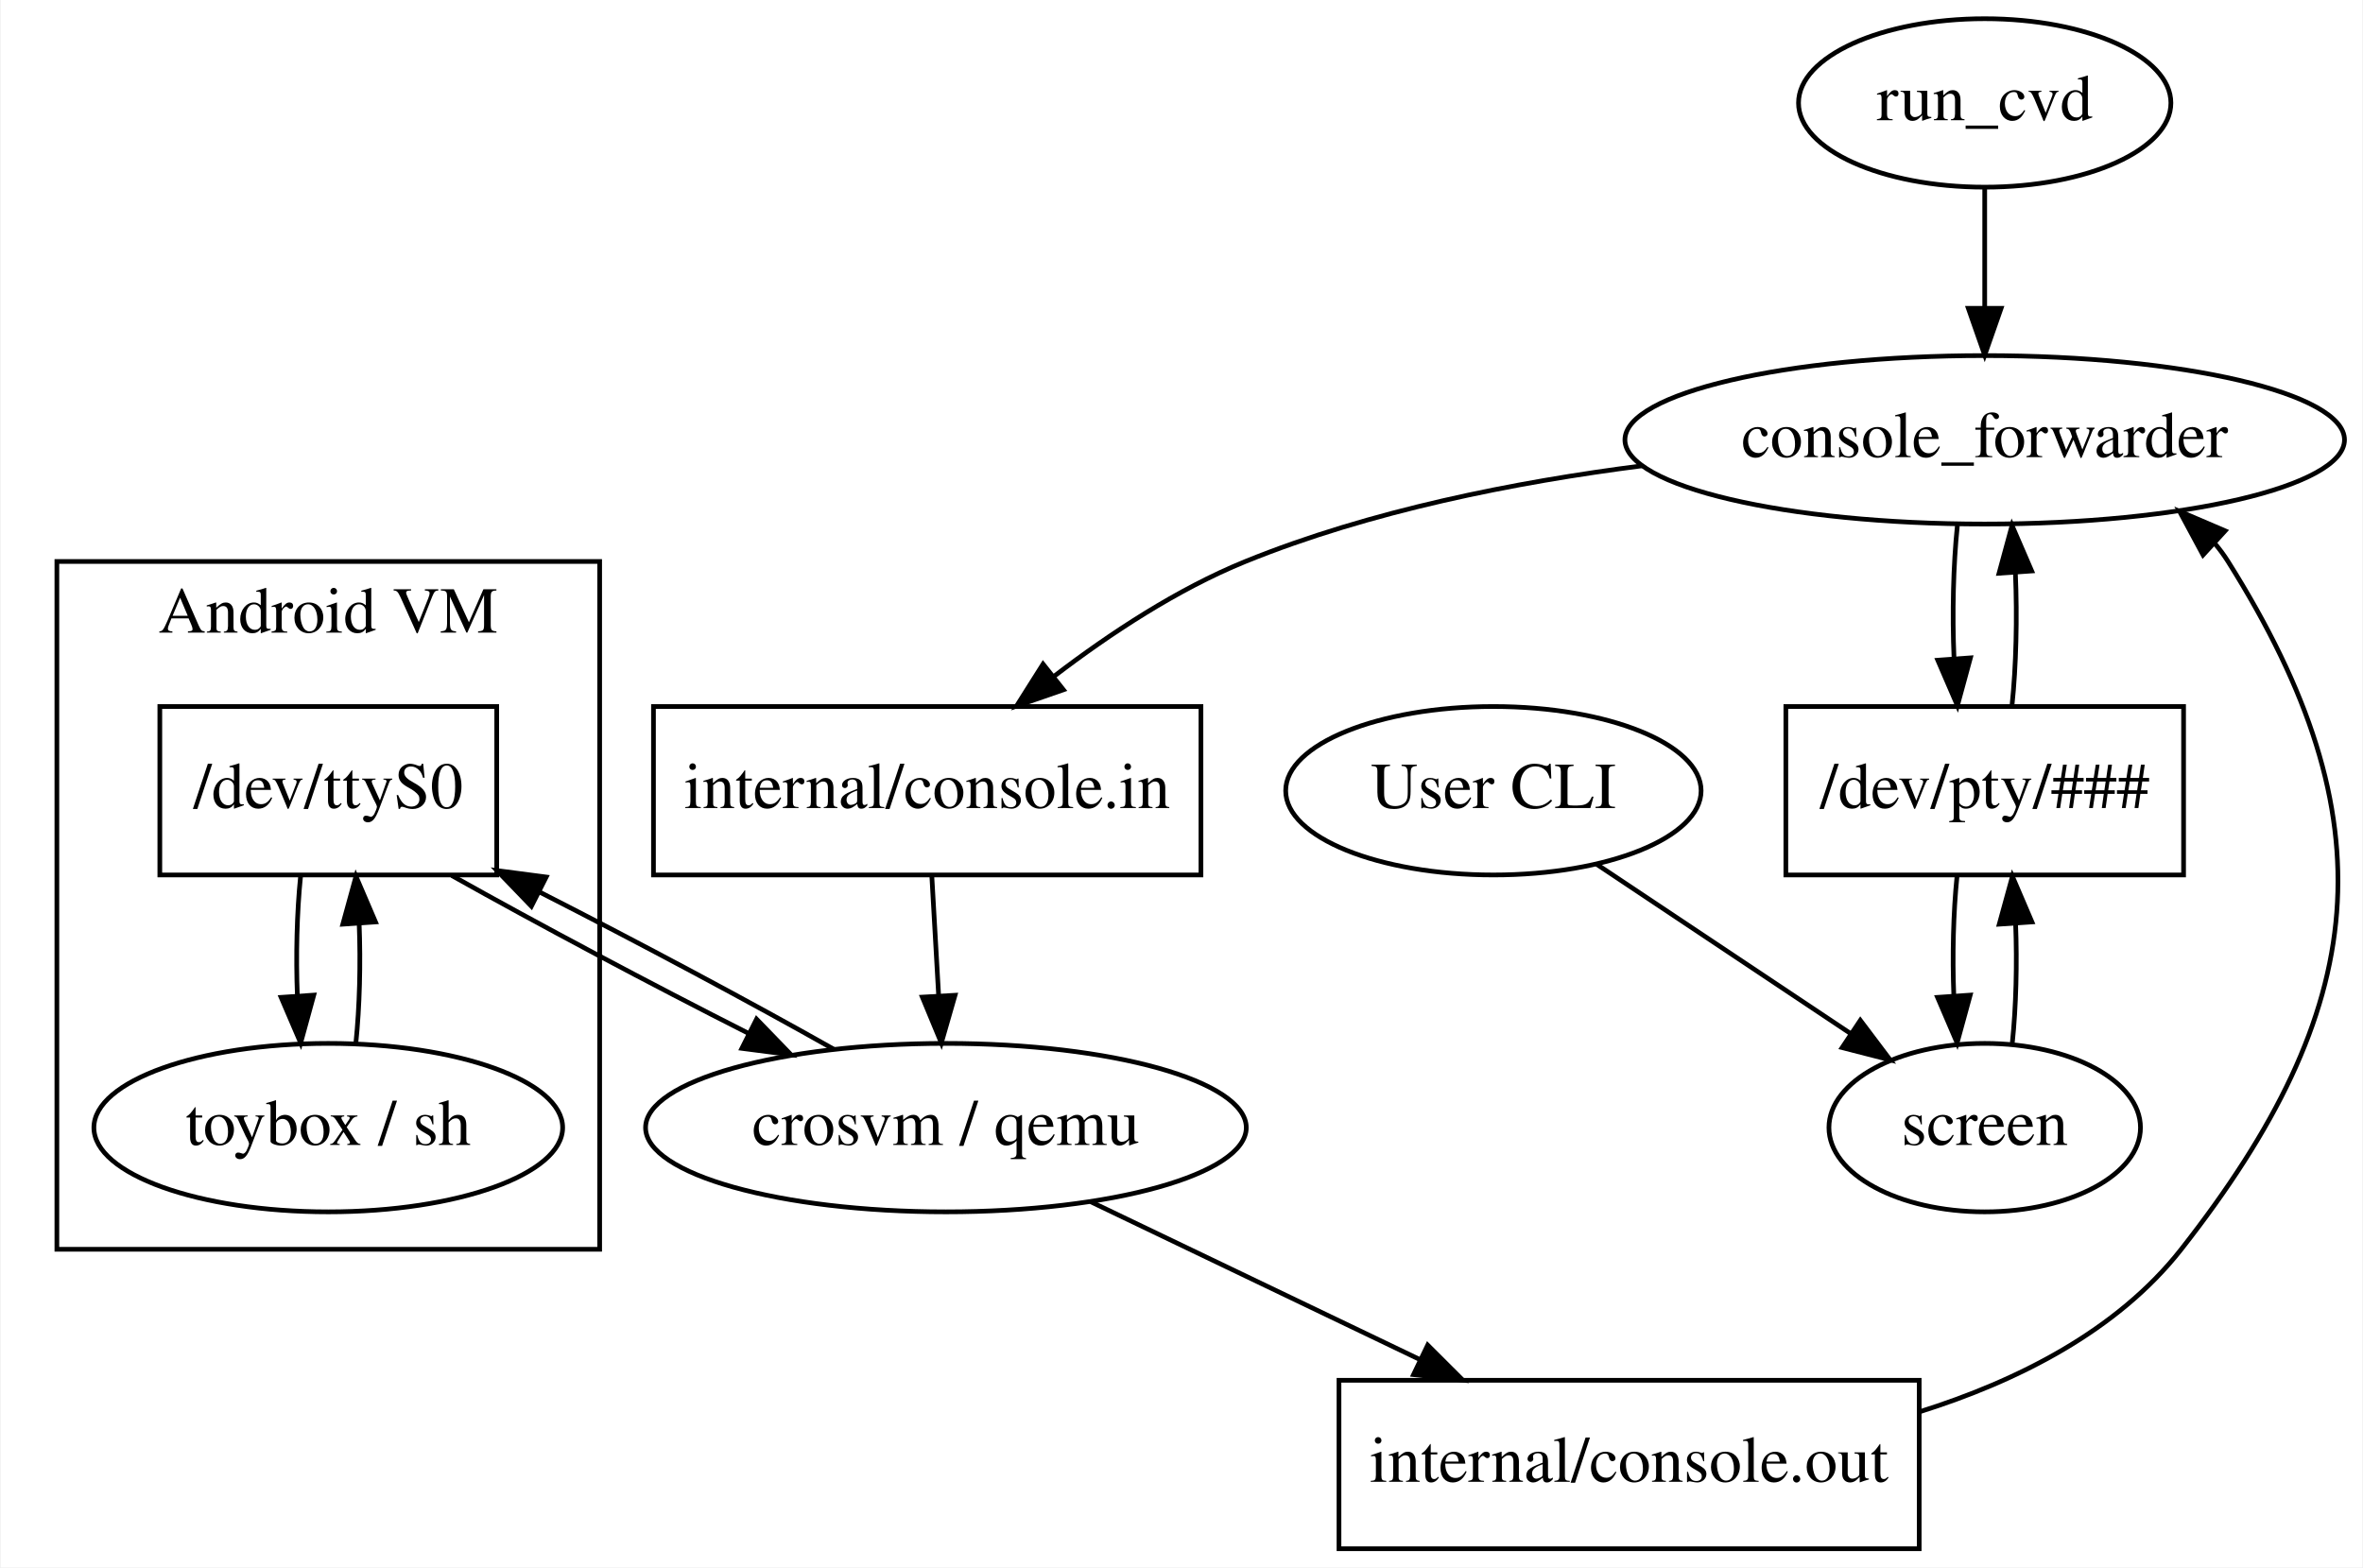
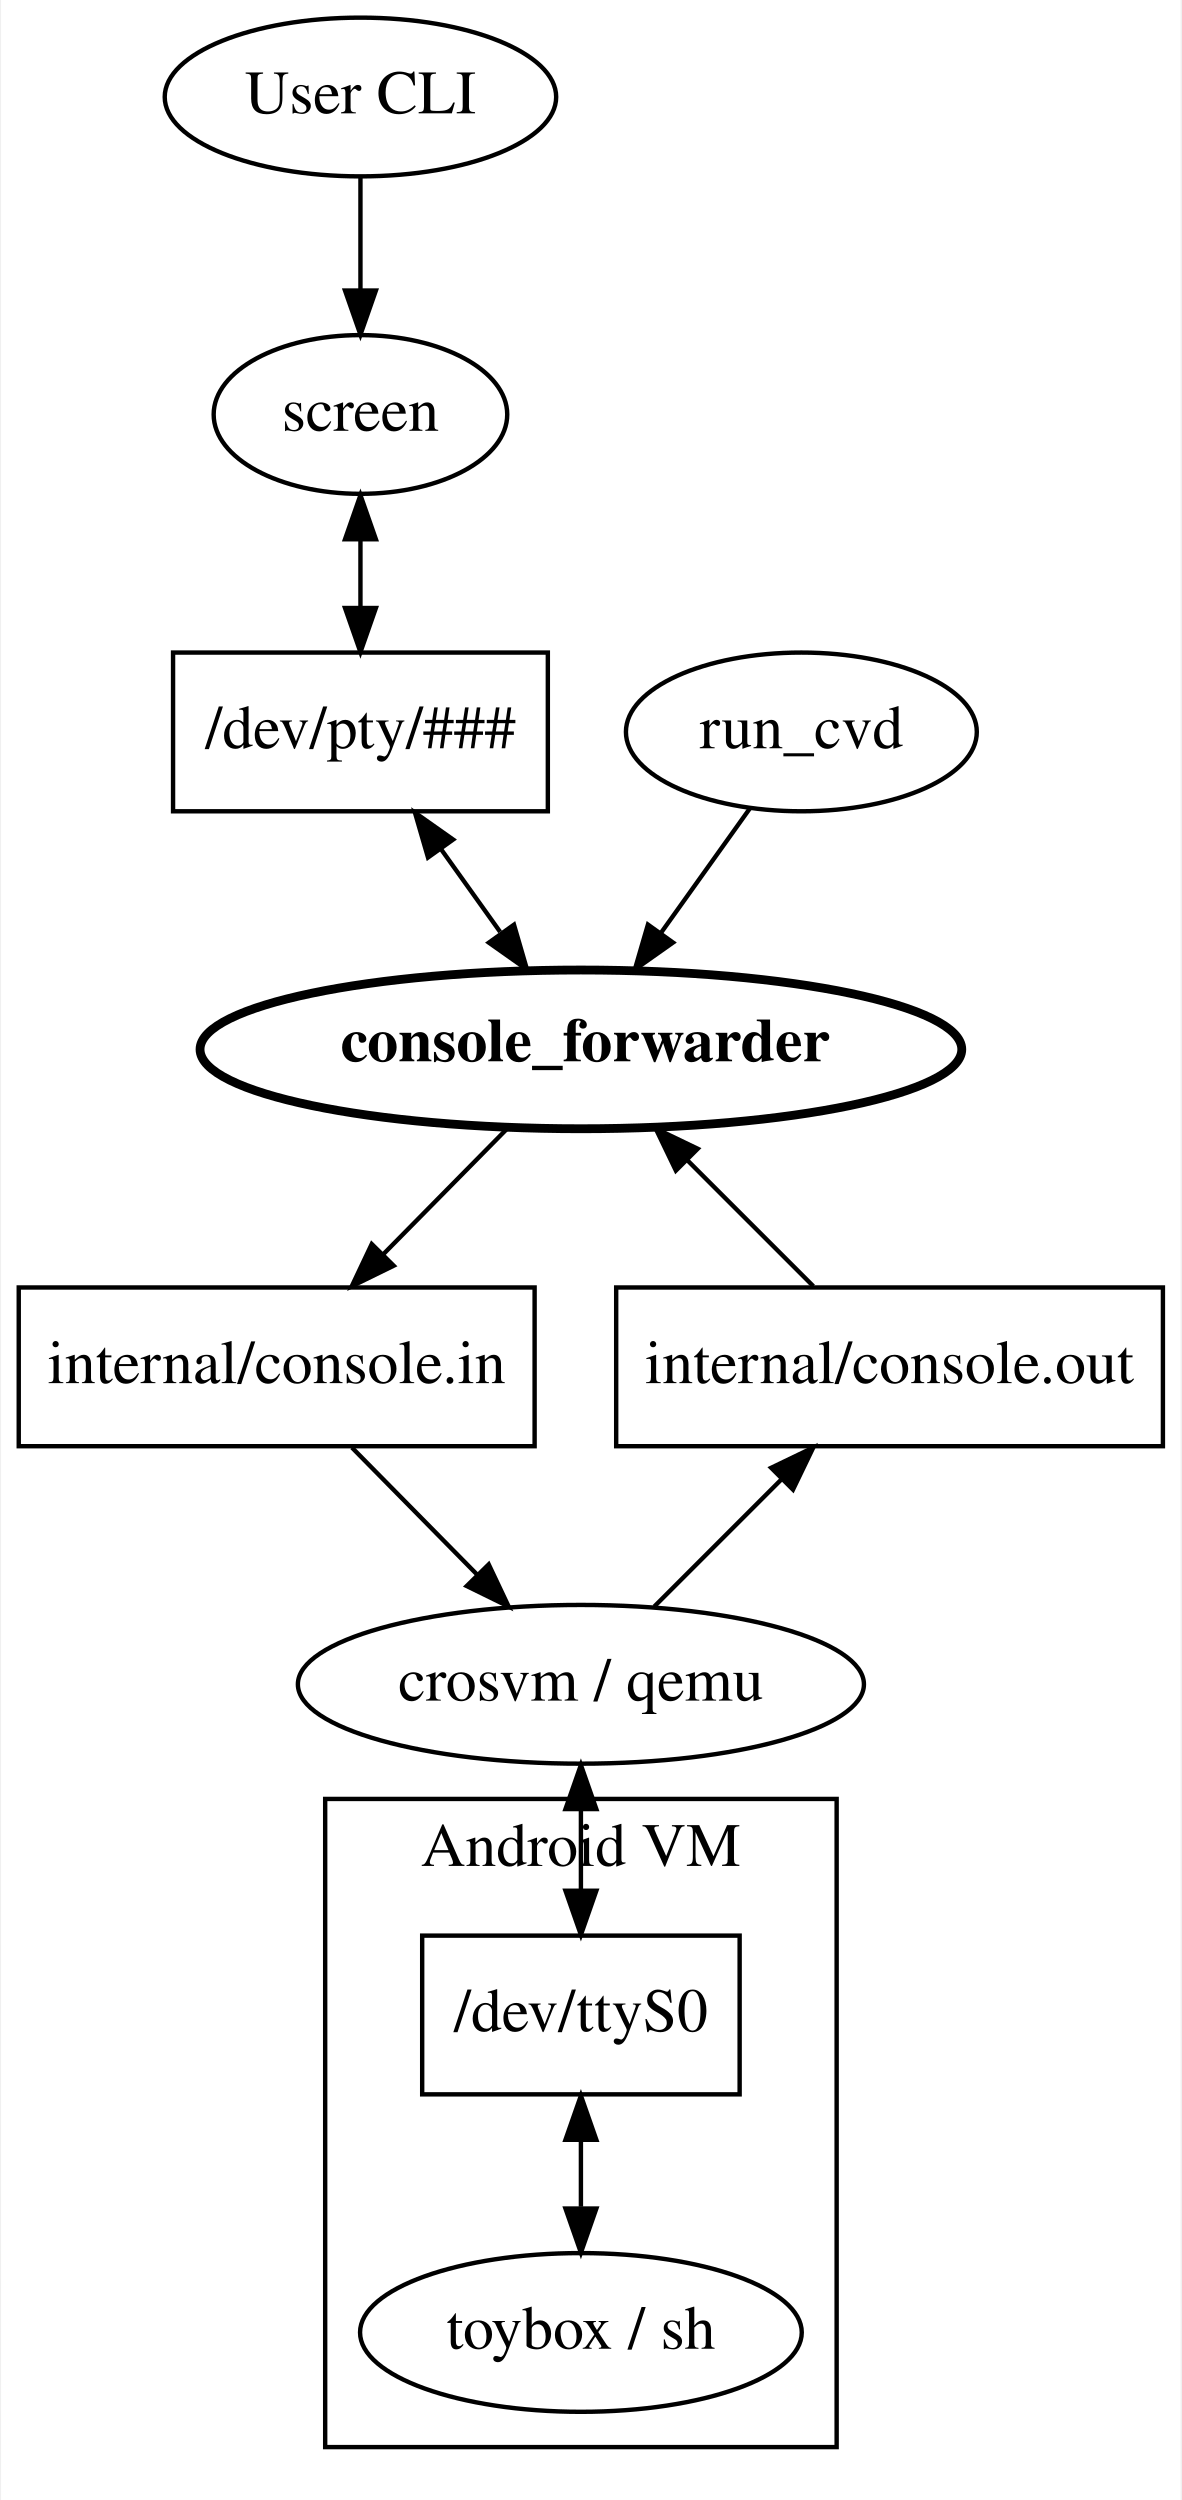
- <svg xmlns="http://www.w3.org/2000/svg" width="505pt" height="335pt" viewBox="0.00 0.00 504.69 335.00">
-   <g id="graph0" class="graph" transform="scale(1 1) rotate(0) translate(4 331)">
-     <polygon fill="white" stroke="transparent" points="-4,4 -4,-331 500.69,-331 500.69,4 -4,4" />
+ <svg xmlns="http://www.w3.org/2000/svg" width="268pt" height="567pt" viewBox="0.00 0.00 267.50 567.00">
+   <g id="graph0" class="graph" transform="scale(1 1) rotate(0) translate(4 563)">
+     <polygon fill="white" stroke="transparent" points="-4,4 -4,-563 263.5,-563 263.5,4 -4,4" />
    <g id="clust1" class="cluster">
-       <polygon fill="none" stroke="black" points="8,-64 8,-211 124,-211 124,-64 8,-64" />
-       <text text-anchor="middle" x="66" y="-195.8" font-family="Times,serif" font-size="14.00">Android VM</text>
+       <polygon fill="none" stroke="black" points="69.5,-8 69.5,-155 185.5,-155 185.5,-8 69.5,-8" />
+       <text text-anchor="middle" x="127.5" y="-139.8" font-family="Times,serif" font-size="14.00">Android VM</text>
    </g>
    <g id="node1" class="node">
-       <ellipse fill="none" stroke="black" cx="420" cy="-237" rx="76.89" ry="18" />
-       <text text-anchor="middle" x="420" y="-233.3" font-family="Times,serif" font-size="14.00">console_forwarder</text>
+       <ellipse fill="none" stroke="black" stroke-width="2" cx="127.5" cy="-325" rx="86.38" ry="18" />
+       <text text-anchor="start" x="69" y="-322.3" font-family="Times,serif" font-size="14.00"> </text>
+       <text text-anchor="start" x="73" y="-322.3" font-family="Times,serif" font-weight="bold" font-size="14.00">console_forwarder</text>
+       <text text-anchor="start" x="182" y="-322.3" font-family="Times,serif" font-size="14.00"> </text>
    </g>
    <g id="node2" class="node">
-       <polygon fill="none" stroke="black" points="252.5,-180 135.5,-180 135.5,-144 252.5,-144 252.5,-180" />
-       <text text-anchor="middle" x="194" y="-158.3" font-family="Times,serif" font-size="14.00">internal/console.in</text>
+       <polygon fill="none" stroke="black" points="117,-271 0,-271 0,-235 117,-235 117,-271" />
+       <text text-anchor="middle" x="58.5" y="-249.3" font-family="Times,serif" font-size="14.00">internal/console.in</text>
+     </g>
+     <g id="edge7" class="edge">
+       <path fill="none" stroke="black" d="M110.8,-307.05C102.36,-298.5 91.97,-287.96 82.68,-278.54" />
+       <polygon fill="black" stroke="black" points="85.04,-275.94 75.53,-271.28 80.06,-280.85 85.04,-275.94" />
+     </g>
+     <g id="node3" class="node">
+       <polygon fill="none" stroke="black" points="259.5,-271 135.5,-271 135.5,-235 259.5,-235 259.5,-271" />
+       <text text-anchor="middle" x="197.5" y="-249.3" font-family="Times,serif" font-size="14.00">internal/console.out</text>
+     </g>
+     <g id="edge5" class="edge">
+       <path fill="none" stroke="black" d="M151.67,-299.83C161.07,-290.43 171.62,-279.88 180.22,-271.28" />
+       <polygon fill="black" stroke="black" points="149.04,-297.51 144.45,-307.05 153.99,-302.46 149.04,-297.51" />
+     </g>
+     <g id="node8" class="node">
+       <ellipse fill="none" stroke="black" cx="127.5" cy="-181" rx="64.19" ry="18" />
+       <text text-anchor="middle" x="127.5" y="-177.3" font-family="Times,serif" font-size="14.00">crosvm / qemu</text>
+     </g>
+     <g id="edge8" class="edge">
+       <path fill="none" stroke="black" d="M75.56,-234.7C84.12,-226.01 94.63,-215.34 103.95,-205.89" />
+       <polygon fill="black" stroke="black" points="106.59,-208.2 111.12,-198.62 101.6,-203.29 106.59,-208.2" />
    </g>
    <g id="edge6" class="edge">
-       <path fill="none" stroke="black" d="M346.95,-231.47C319.55,-227.97 288.63,-221.82 262,-211 247.46,-205.09 233.01,-195.56 221.2,-186.53" />
-       <polygon fill="black" stroke="black" points="223.11,-183.58 213.1,-180.11 218.76,-189.07 223.11,-183.58" />
+       <path fill="none" stroke="black" d="M172.87,-227.37C163.35,-217.85 152.71,-207.21 144.12,-198.62" />
+       <polygon fill="black" stroke="black" points="170.65,-230.1 180.2,-234.7 175.6,-225.15 170.65,-230.1" />
    </g>
    <g id="node4" class="node">
-       <polygon fill="none" stroke="black" points="462.5,-180 377.5,-180 377.5,-144 462.5,-144 462.5,-180" />
-       <text text-anchor="middle" x="420" y="-158.3" font-family="Times,serif" font-size="14.00">/dev/pty/###</text>
+       <polygon fill="none" stroke="black" points="120,-415 35,-415 35,-379 120,-379 120,-415" />
+       <text text-anchor="middle" x="77.5" y="-393.3" font-family="Times,serif" font-size="14.00">/dev/pty/###</text>
+     </g>
+     <g id="edge4" class="edge">
+       <path fill="none" stroke="black" d="M95.81,-370.36C100.17,-364.26 104.82,-357.75 109.18,-351.65" />
+       <polygon fill="black" stroke="black" points="92.82,-368.52 89.86,-378.7 98.52,-372.59 92.82,-368.52" />
+       <polygon fill="black" stroke="black" points="112.32,-353.28 115.28,-343.1 106.62,-349.21 112.32,-353.28" />
+     </g>
+     <g id="node5" class="node">
+       <ellipse fill="none" stroke="black" cx="177.5" cy="-397" rx="39.79" ry="18" />
+       <text text-anchor="middle" x="177.5" y="-393.3" font-family="Times,serif" font-size="14.00">run_cvd</text>
+     </g>
+     <g id="edge1" class="edge">
+       <path fill="none" stroke="black" d="M165.9,-379.76C159.9,-371.35 152.42,-360.89 145.67,-351.44" />
+       <polygon fill="black" stroke="black" points="148.39,-349.23 139.73,-343.12 142.7,-353.3 148.39,-349.23" />
+     </g>
+     <g id="node6" class="node">
+       <ellipse fill="none" stroke="black" cx="77.5" cy="-469" rx="33.29" ry="18" />
+       <text text-anchor="middle" x="77.5" y="-465.3" font-family="Times,serif" font-size="14.00">screen</text>
+     </g>
+     <g id="edge3" class="edge">
+       <path fill="none" stroke="black" d="M77.5,-440.67C77.5,-435.69 77.5,-430.49 77.5,-425.51" />
+       <polygon fill="black" stroke="black" points="74,-440.7 77.5,-450.7 81,-440.7 74,-440.7" />
+       <polygon fill="black" stroke="black" points="81,-425.1 77.5,-415.1 74,-425.1 81,-425.1" />
+     </g>
+     <g id="node7" class="node">
+       <ellipse fill="none" stroke="black" cx="77.5" cy="-541" rx="44.39" ry="18" />
+       <text text-anchor="middle" x="77.5" y="-537.3" font-family="Times,serif" font-size="14.00">User CLI</text>
+     </g>
+     <g id="edge2" class="edge">
+       <path fill="none" stroke="black" d="M77.5,-522.7C77.5,-514.98 77.5,-505.71 77.5,-497.11" />
+       <polygon fill="black" stroke="black" points="81,-497.1 77.5,-487.1 74,-497.1 81,-497.1" />
+     </g>
+     <g id="node9" class="node">
+       <polygon fill="none" stroke="black" points="163.5,-124 91.5,-124 91.5,-88 163.5,-88 163.5,-124" />
+       <text text-anchor="middle" x="127.5" y="-102.3" font-family="Times,serif" font-size="14.00">/dev/ttyS0</text>
    </g>
    <g id="edge9" class="edge">
-       <path fill="none" stroke="black" d="M414.16,-218.7C413.28,-210.25 413.04,-199.87 413.44,-190.37" />
-       <polygon fill="black" stroke="black" points="416.95,-190.4 414.17,-180.18 409.97,-189.9 416.95,-190.4" />
+       <path fill="none" stroke="black" d="M127.5,-152.49C127.5,-146.55 127.5,-140.27 127.5,-134.33" />
+       <polygon fill="black" stroke="black" points="124,-152.7 127.5,-162.7 131,-152.7 124,-152.7" />
+       <polygon fill="black" stroke="black" points="131,-134.18 127.5,-124.18 124,-134.18 131,-134.18" />
    </g>
-     <g id="node8" class="node">
-       <ellipse fill="none" stroke="black" cx="198" cy="-90" rx="64.19" ry="18" />
-       <text text-anchor="middle" x="198" y="-86.3" font-family="Times,serif" font-size="14.00">crosvm / qemu</text>
-     </g>
-     <g id="edge8" class="edge">
-       <path fill="none" stroke="black" d="M194.99,-143.7C195.43,-135.98 195.96,-126.71 196.45,-118.11" />
-       <polygon fill="black" stroke="black" points="199.95,-118.29 197.02,-108.1 192.96,-117.89 199.95,-118.29" />
-     </g>
-     <g id="node3" class="node">
-       <polygon fill="none" stroke="black" points="406,-36 282,-36 282,0 406,0 406,-36" />
-       <text text-anchor="middle" x="344" y="-14.3" font-family="Times,serif" font-size="14.00">internal/console.out</text>
-     </g>
-     <g id="edge5" class="edge">
-       <path fill="none" stroke="black" d="M406.05,-29.26C426.87,-35.8 448.26,-46.49 462,-64 502.43,-115.51 506.86,-155.56 472,-211 471.17,-212.32 470.24,-213.58 469.24,-214.77" />
-       <polygon fill="black" stroke="black" points="466.66,-212.39 461.64,-221.72 471.38,-217.55 466.66,-212.39" />
+     <g id="node10" class="node">
+       <ellipse fill="none" stroke="black" cx="127.5" cy="-34" rx="50.09" ry="18" />
+       <text text-anchor="middle" x="127.5" y="-30.3" font-family="Times,serif" font-size="14.00">toybox / sh</text>
    </g>
    <g id="edge10" class="edge">
-       <path fill="none" stroke="black" d="M425.83,-180.18C426.72,-188.61 426.96,-198.98 426.56,-208.49" />
-       <polygon fill="black" stroke="black" points="423.06,-208.48 425.84,-218.7 430.04,-208.97 423.06,-208.48" />
-     </g>
-     <g id="node6" class="node">
-       <ellipse fill="none" stroke="black" cx="420" cy="-90" rx="33.29" ry="18" />
-       <text text-anchor="middle" x="420" y="-86.3" font-family="Times,serif" font-size="14.00">screen</text>
-     </g>
-     <g id="edge3" class="edge">
-       <path fill="none" stroke="black" d="M414.08,-143.7C413.29,-135.98 413.06,-126.71 413.4,-118.11" />
-       <polygon fill="black" stroke="black" points="416.9,-118.32 414.1,-108.1 409.92,-117.84 416.9,-118.32" />
-     </g>
-     <g id="node5" class="node">
-       <ellipse fill="none" stroke="black" cx="420" cy="-309" rx="39.79" ry="18" />
-       <text text-anchor="middle" x="420" y="-305.3" font-family="Times,serif" font-size="14.00">run_cvd</text>
-     </g>
-     <g id="edge4" class="edge">
-       <path fill="none" stroke="black" d="M420,-290.7C420,-282.98 420,-273.71 420,-265.11" />
-       <polygon fill="black" stroke="black" points="423.5,-265.1 420,-255.1 416.5,-265.1 423.5,-265.1" />
-     </g>
-     <g id="edge2" class="edge">
-       <path fill="none" stroke="black" d="M425.9,-108.1C426.7,-115.79 426.94,-125.05 426.6,-133.67" />
-       <polygon fill="black" stroke="black" points="423.11,-133.48 425.92,-143.7 430.09,-133.96 423.11,-133.48" />
-     </g>
-     <g id="node7" class="node">
-       <ellipse fill="none" stroke="black" cx="315" cy="-162" rx="44.39" ry="18" />
-       <text text-anchor="middle" x="315" y="-158.3" font-family="Times,serif" font-size="14.00">User CLI</text>
-     </g>
-     <g id="edge1" class="edge">
-       <path fill="none" stroke="black" d="M337.01,-146.33C352.78,-135.81 374.17,-121.55 391.29,-110.14" />
-       <polygon fill="black" stroke="black" points="393.42,-112.93 399.8,-104.47 389.53,-107.1 393.42,-112.93" />
-     </g>
-     <g id="edge7" class="edge">
-       <path fill="none" stroke="black" d="M228.96,-74.15C249.41,-64.35 276.55,-51.34 299.32,-40.42" />
-       <polygon fill="black" stroke="black" points="300.96,-43.52 308.46,-36.04 297.93,-37.21 300.96,-43.52" />
-     </g>
-     <g id="node9" class="node">
-       <polygon fill="none" stroke="black" points="102,-180 30,-180 30,-144 102,-144 102,-180" />
-       <text text-anchor="middle" x="66" y="-158.3" font-family="Times,serif" font-size="14.00">/dev/ttyS0</text>
-     </g>
-     <g id="edge11" class="edge">
-       <path fill="none" stroke="black" d="M174.06,-106.74C156.5,-116.67 132.3,-129.59 111.2,-140.33" />
-       <polygon fill="black" stroke="black" points="109.41,-137.31 102.06,-144.94 112.57,-143.56 109.41,-137.31" />
-     </g>
-     <g id="edge12" class="edge">
-       <path fill="none" stroke="black" d="M92.39,-143.88C110.6,-133.65 135.07,-120.64 155.92,-110.09" />
-       <polygon fill="black" stroke="black" points="157.53,-113.19 164.9,-105.58 154.39,-106.94 157.53,-113.19" />
-     </g>
-     <g id="node10" class="node">
-       <ellipse fill="none" stroke="black" cx="66" cy="-90" rx="50.09" ry="18" />
-       <text text-anchor="middle" x="66" y="-86.3" font-family="Times,serif" font-size="14.00">toybox / sh</text>
-     </g>
-     <g id="edge13" class="edge">
-       <path fill="none" stroke="black" d="M60.08,-143.7C59.29,-135.98 59.06,-126.71 59.4,-118.11" />
-       <polygon fill="black" stroke="black" points="62.9,-118.32 60.1,-108.1 55.92,-117.84 62.9,-118.32" />
-     </g>
-     <g id="edge14" class="edge">
-       <path fill="none" stroke="black" d="M71.9,-108.1C72.7,-115.79 72.94,-125.05 72.6,-133.67" />
-       <polygon fill="black" stroke="black" points="69.11,-133.48 71.92,-143.7 76.09,-133.96 69.11,-133.48" />
+       <path fill="none" stroke="black" d="M127.5,-77.67C127.5,-72.69 127.5,-67.49 127.5,-62.51" />
+       <polygon fill="black" stroke="black" points="124,-77.7 127.5,-87.7 131,-77.7 124,-77.7" />
+       <polygon fill="black" stroke="black" points="131,-62.1 127.5,-52.1 124,-62.1 131,-62.1" />
    </g>
  </g>
</svg>
